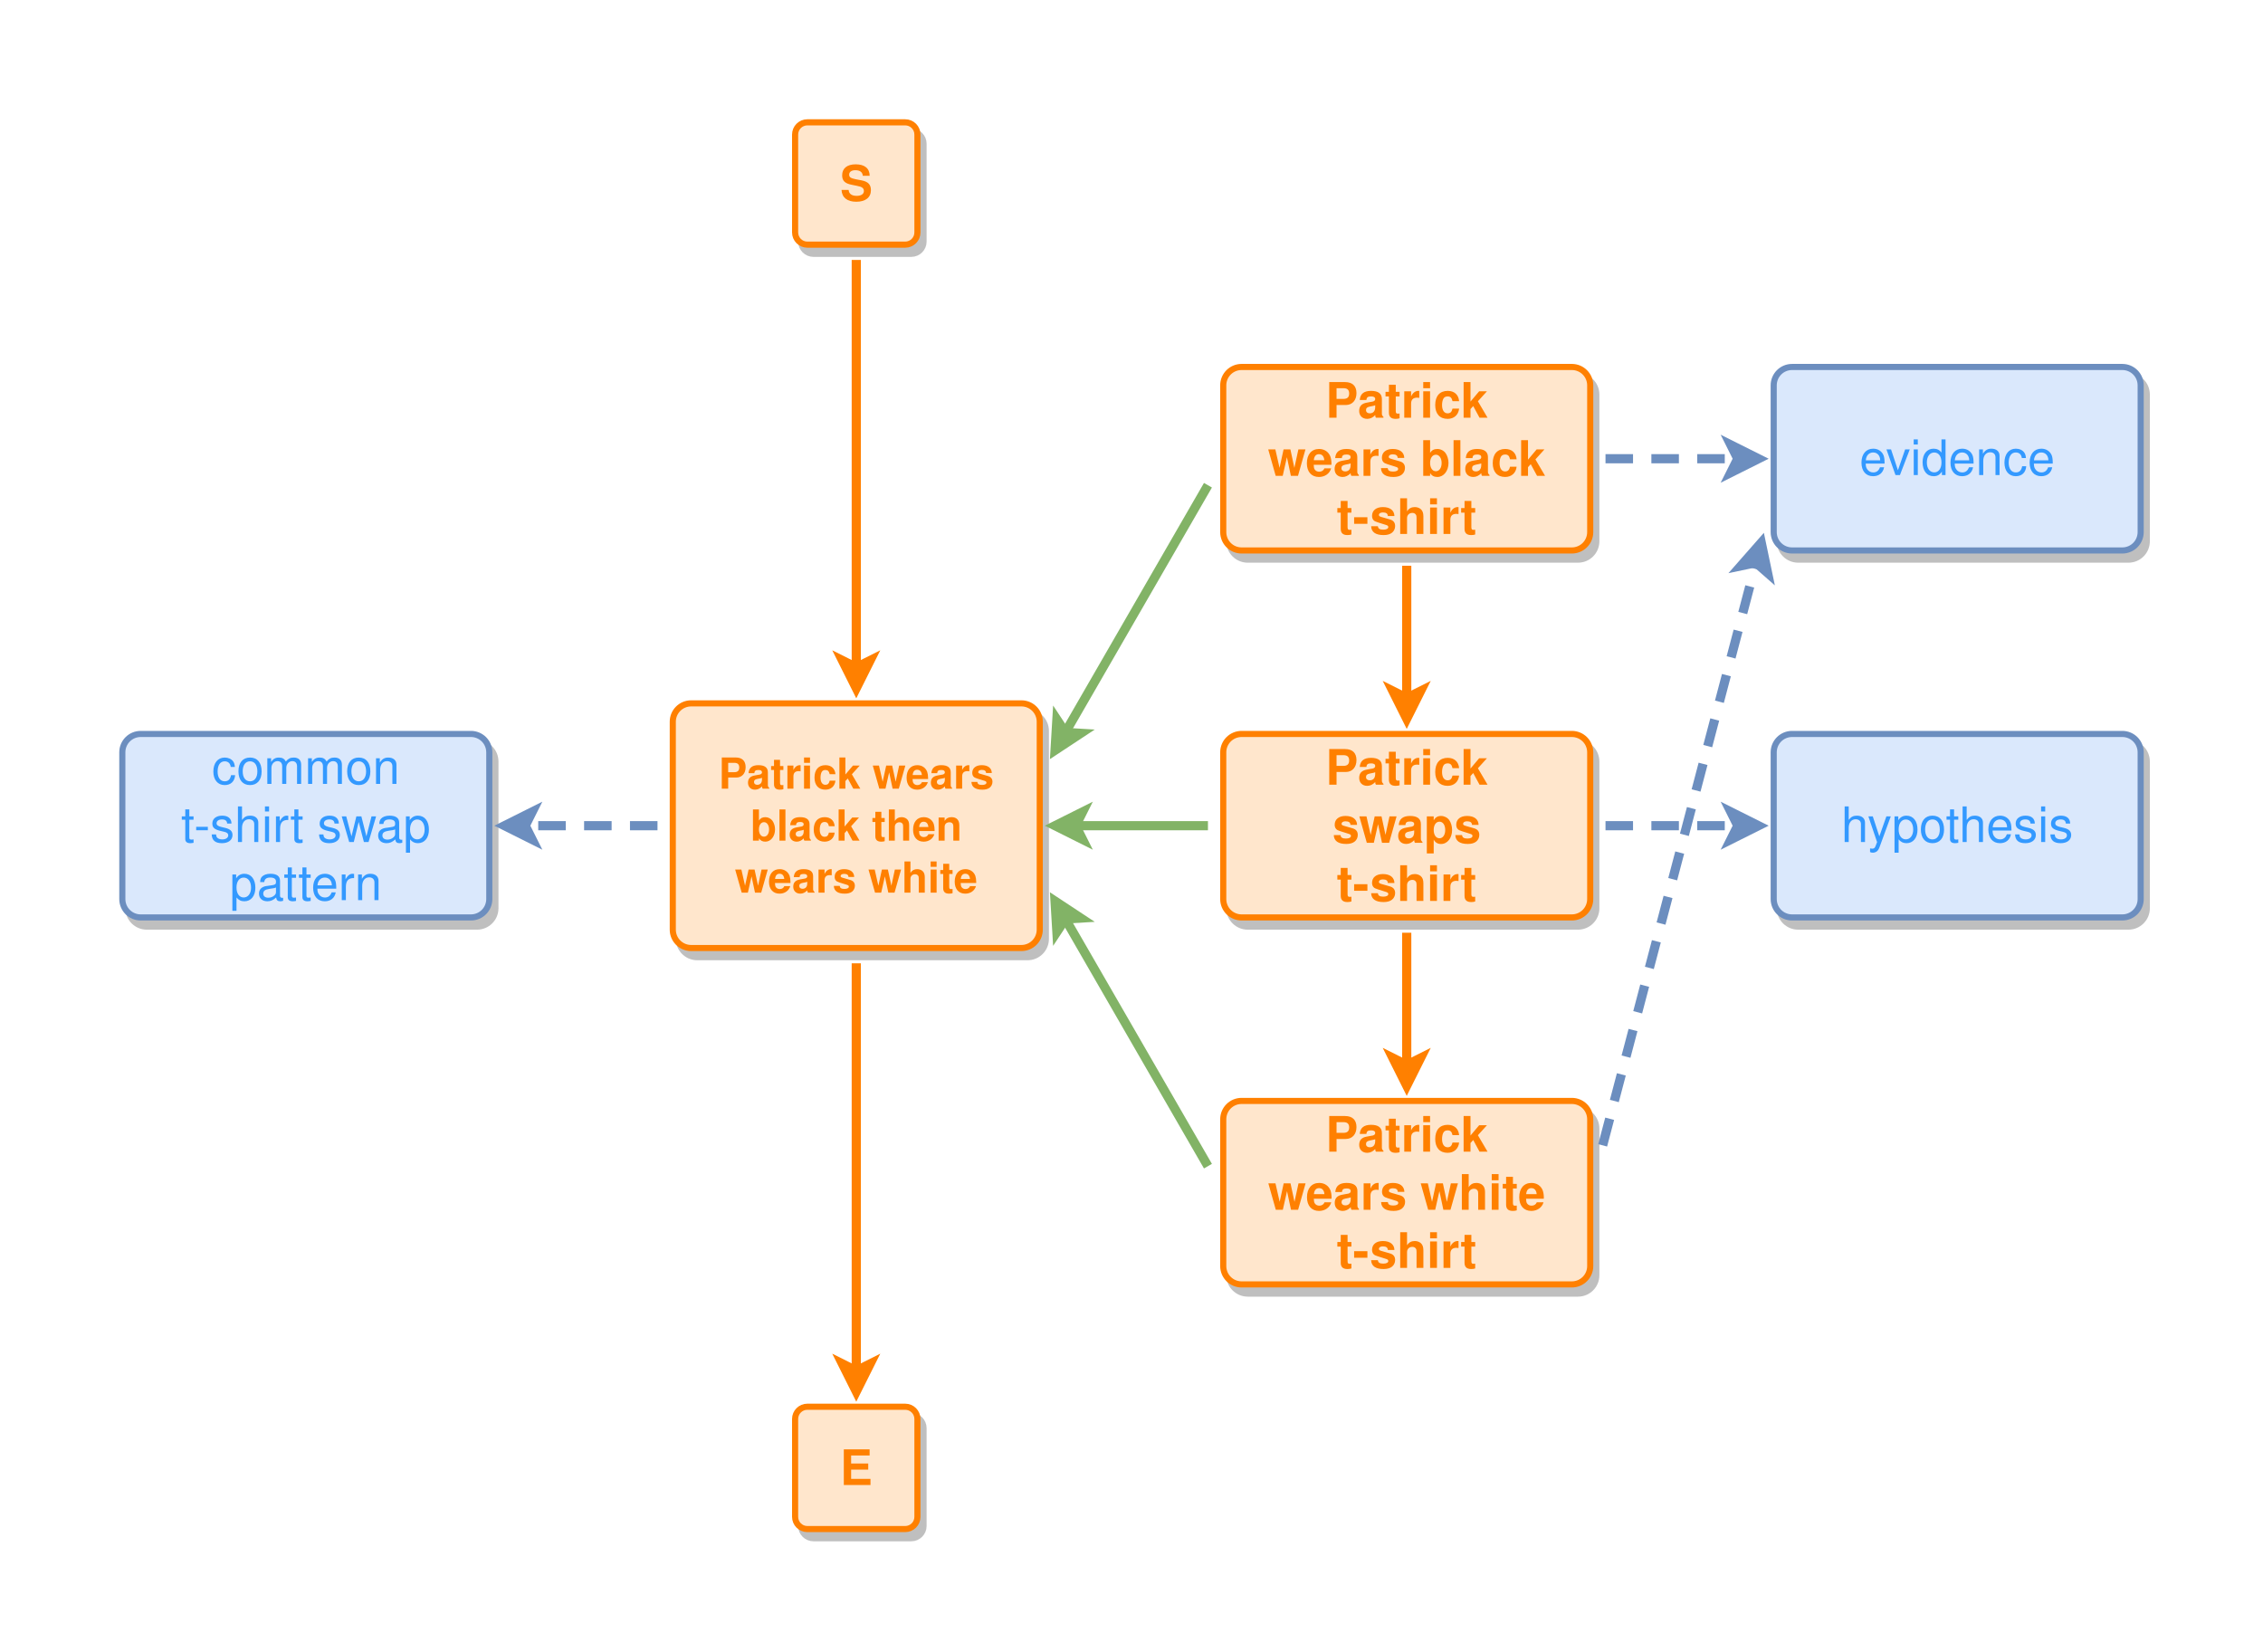
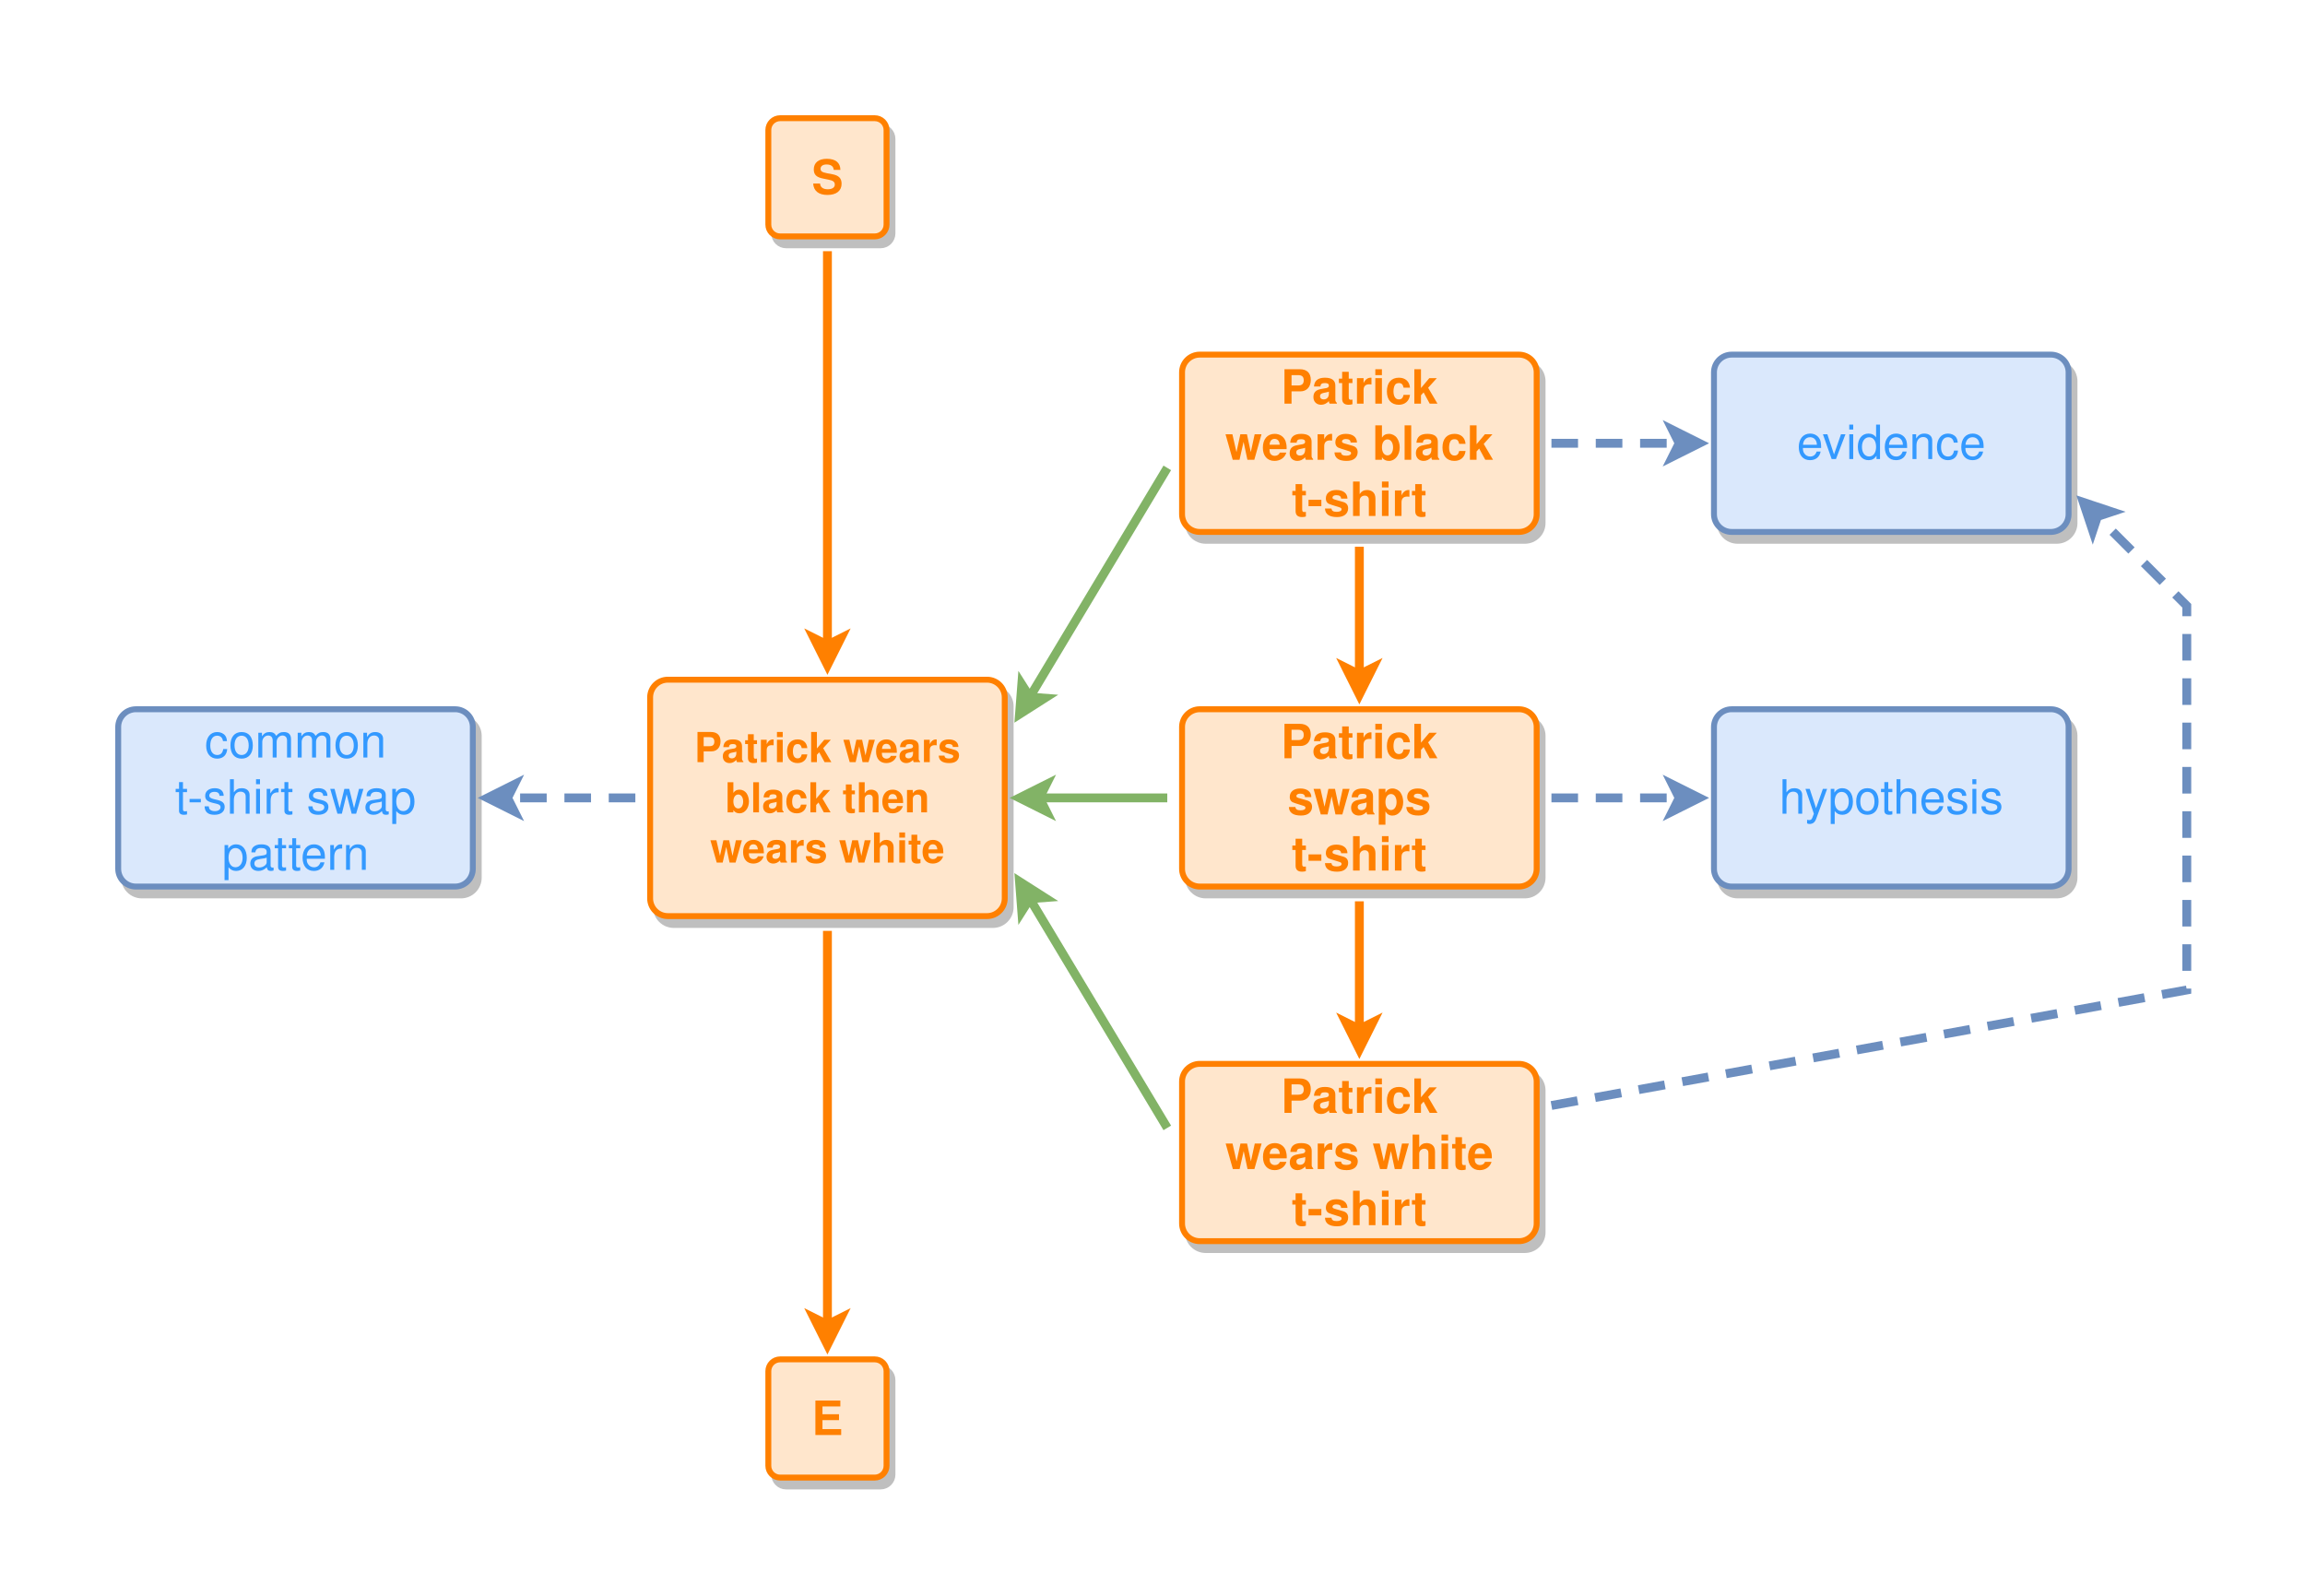
- <svg xmlns="http://www.w3.org/2000/svg" width="740" height="540" viewBox="0 0 740 540">
+ <svg xmlns="http://www.w3.org/2000/svg" width="780" height="540" viewBox="0 0 780 540">
  <defs>
  </defs>
  <g id="container-shells">
  </g>
  <g id="node-shadows">
    <rect x="220" y="230" width="120" height="80" rx="6" ry="6" fill="#000000" stroke="#000000" stroke-width="2" opacity="0.25" transform="translate(2,3)" />
    <rect x="40" y="240" width="120" height="60" rx="6" ry="6" fill="#000000" stroke="#000000" stroke-width="2" opacity="0.25" transform="translate(2,3)" />
    <rect x="400" y="120" width="120" height="60" rx="6" ry="6" fill="#000000" stroke="#000000" stroke-width="2" opacity="0.25" transform="translate(2,3)" />
    <rect x="400" y="240" width="120" height="60" rx="6" ry="6" fill="#000000" stroke="#000000" stroke-width="2" opacity="0.25" transform="translate(2,3)" />
    <rect x="400" y="360" width="120" height="60" rx="6" ry="6" fill="#000000" stroke="#000000" stroke-width="2" opacity="0.25" transform="translate(2,3)" />
    <rect x="580" y="120" width="120" height="60" rx="6" ry="6" fill="#000000" stroke="#000000" stroke-width="2" opacity="0.25" transform="translate(2,3)" />
    <rect x="580" y="240" width="120" height="60" rx="6" ry="6" fill="#000000" stroke="#000000" stroke-width="2" opacity="0.25" transform="translate(2,3)" />
    <rect x="260" y="40" width="40" height="40" rx="4" ry="4" fill="#000000" stroke="#000000" stroke-width="2" opacity="0.25" transform="translate(2,3)" />
    <rect x="260" y="460" width="40" height="40" rx="4" ry="4" fill="#000000" stroke="#000000" stroke-width="2" opacity="0.25" transform="translate(2,3)" />
  </g>
  <g id="edges">
    <g class="edge" data-edge-idx="0" data-edge-base="expresses" data-edge-from="1" data-edge-to="2">
      <line x1="215.00" y1="270.00" x2="171.75" y2="270.00" stroke="#6c8ebf" stroke-width="3" stroke-dasharray="9 6" />
      <path d="M 165.00 270.00 L 174.00 265.50 L 171.75 270.00 L 174.00 274.50 Z" fill="#6c8ebf" stroke="#6c8ebf" stroke-width="3" stroke-miterlimit="10" />
    </g>
-     <g class="edge" data-edge-idx="1" data-edge-base="leadsto" data-edge-from="1" data-edge-to="9">
-       <line x1="280.00" y1="315.00" x2="280.00" y2="448.25" stroke="#ff8000" stroke-width="3" />
-       <path d="M 280.00 455.00 L 275.50 446.00 L 280.00 448.25 L 284.50 446.00 Z" fill="#ff8000" stroke="#ff8000" stroke-width="3" stroke-miterlimit="10" />
-     </g>
-     <g class="edge" data-edge-idx="2" data-edge-base="partof" data-edge-from="3" data-edge-to="1">
-       <line x1="395.00" y1="158.67" x2="348.37" y2="239.49" stroke="#82b366" stroke-width="3" />
-       <path d="M 345.00 245.33 L 345.60 235.29 L 348.37 239.49 L 353.40 239.79 Z" fill="#82b366" stroke="#82b366" stroke-width="3" stroke-miterlimit="10" />
-     </g>
-     <g class="edge" data-edge-idx="3" data-edge-base="leadsto" data-edge-from="3" data-edge-to="4">
+     <g class="edge" data-edge-idx="1" data-edge-base="leadsto" data-edge-from="3" data-edge-to="4">
      <line x1="460.00" y1="185.00" x2="460.00" y2="228.25" stroke="#ff8000" stroke-width="3" />
      <path d="M 460.00 235.00 L 455.50 226.00 L 460.00 228.25 L 464.50 226.00 Z" fill="#ff8000" stroke="#ff8000" stroke-width="3" stroke-miterlimit="10" />
    </g>
-     <g class="edge" data-edge-idx="4" data-edge-base="expresses" data-edge-from="3" data-edge-to="6">
+     <g class="edge" data-edge-idx="2" data-edge-base="leadsto" data-edge-from="4" data-edge-to="5">
+       <line x1="460.00" y1="305.00" x2="460.00" y2="348.25" stroke="#ff8000" stroke-width="3" />
+       <path d="M 460.00 355.00 L 455.50 346.00 L 460.00 348.25 L 464.50 346.00 Z" fill="#ff8000" stroke="#ff8000" stroke-width="3" stroke-miterlimit="10" />
+     </g>
+     <g class="edge" data-edge-idx="3" data-edge-base="partof" data-edge-from="3" data-edge-to="1">
+       <line x1="395.00" y1="158.33" x2="348.47" y2="235.88" stroke="#82b366" stroke-width="3" />
+       <path d="M 345.00 241.67 L 345.77 231.63 L 348.47 235.88 L 353.49 236.26 Z" fill="#82b366" stroke="#82b366" stroke-width="3" stroke-miterlimit="10" />
+     </g>
+     <g class="edge" data-edge-idx="4" data-edge-base="partof" data-edge-from="4" data-edge-to="1">
+       <line x1="395.00" y1="270.00" x2="351.75" y2="270.00" stroke="#82b366" stroke-width="3" />
+       <path d="M 345.00 270.00 L 354.00 265.50 L 351.75 270.00 L 354.00 274.50 Z" fill="#82b366" stroke="#82b366" stroke-width="3" stroke-miterlimit="10" />
+     </g>
+     <g class="edge" data-edge-idx="5" data-edge-base="partof" data-edge-from="5" data-edge-to="1">
+       <line x1="395.00" y1="381.67" x2="348.47" y2="304.12" stroke="#82b366" stroke-width="3" />
+       <path d="M 345.00 298.33 L 353.49 303.74 L 348.47 304.12 L 345.77 308.37 Z" fill="#82b366" stroke="#82b366" stroke-width="3" stroke-miterlimit="10" />
+     </g>
+     <g class="edge" data-edge-idx="6" data-edge-base="expresses" data-edge-from="3" data-edge-to="6">
      <line x1="525.00" y1="150.00" x2="568.25" y2="150.00" stroke="#6c8ebf" stroke-width="3" stroke-dasharray="9 6" />
      <path d="M 575.00 150.00 L 566.00 154.50 L 568.25 150.00 L 566.00 145.50 Z" fill="#6c8ebf" stroke="#6c8ebf" stroke-width="3" stroke-miterlimit="10" />
    </g>
-     <g class="edge" data-edge-idx="5" data-edge-base="partof" data-edge-from="4" data-edge-to="1">
-       <line x1="395.00" y1="270.00" x2="351.75" y2="270.00" stroke="#82b366" stroke-width="3" />
-       <path d="M 345.00 270.00 L 354.00 265.50 L 351.75 270.00 L 354.00 274.50 Z" fill="#82b366" stroke="#82b366" stroke-width="3" stroke-miterlimit="10" />
+     <g class="edge" data-edge-idx="7" data-edge-base="expresses" data-edge-from="5" data-edge-to="6">
+       <polyline points="525.00,374.09 740,335 740,205 709.77,174.77" fill="none" stroke="#6c8ebf" stroke-width="3" stroke-dasharray="9 6" />
+       <path d="M 705.00 170.00 L 714.55 173.18 L 709.77 174.77 L 708.18 179.55 Z" fill="#6c8ebf" stroke="#6c8ebf" stroke-width="3" stroke-miterlimit="10" />
    </g>
-     <g class="edge" data-edge-idx="6" data-edge-base="leadsto" data-edge-from="4" data-edge-to="5">
-       <line x1="460.00" y1="305.00" x2="460.00" y2="348.25" stroke="#ff8000" stroke-width="3" />
-       <path d="M 460.00 355.00 L 455.50 346.00 L 460.00 348.25 L 464.50 346.00 Z" fill="#ff8000" stroke="#ff8000" stroke-width="3" stroke-miterlimit="10" />
-     </g>
-     <g class="edge" data-edge-idx="7" data-edge-base="expresses" data-edge-from="4" data-edge-to="7">
+     <g class="edge" data-edge-idx="8" data-edge-base="expresses" data-edge-from="4" data-edge-to="7">
      <line x1="525.00" y1="270.00" x2="568.25" y2="270.00" stroke="#6c8ebf" stroke-width="3" stroke-dasharray="9 6" />
      <path d="M 575.00 270.00 L 566.00 274.50 L 568.25 270.00 L 566.00 265.50 Z" fill="#6c8ebf" stroke="#6c8ebf" stroke-width="3" stroke-miterlimit="10" />
    </g>
-     <g class="edge" data-edge-idx="8" data-edge-base="partof" data-edge-from="5" data-edge-to="1">
-       <line x1="395.00" y1="381.33" x2="348.37" y2="300.51" stroke="#82b366" stroke-width="3" />
-       <path d="M 345.00 294.67 L 353.40 300.21 L 348.37 300.51 L 345.60 304.71 Z" fill="#82b366" stroke="#82b366" stroke-width="3" stroke-miterlimit="10" />
-     </g>
-     <g class="edge" data-edge-idx="9" data-edge-base="expresses" data-edge-from="5" data-edge-to="6">
-       <line x1="524.07" y1="374.53" x2="574.21" y2="184.00" stroke="#6c8ebf" stroke-width="3" stroke-dasharray="9 6" />
-       <path d="M 575.93 177.47 L 577.99 187.32 L 574.21 184.00 L 569.29 185.03 Z" fill="#6c8ebf" stroke="#6c8ebf" stroke-width="3" stroke-miterlimit="10" />
-     </g>
-     <g class="edge" data-edge-idx="10" data-edge-base="leadsto" data-edge-from="8" data-edge-to="1">
+     <g class="edge" data-edge-idx="9" data-edge-base="leadsto" data-edge-from="8" data-edge-to="1">
      <line x1="280.00" y1="85.00" x2="280.00" y2="218.25" stroke="#ff8000" stroke-width="3" />
      <path d="M 280.00 225.00 L 275.50 216.00 L 280.00 218.25 L 284.50 216.00 Z" fill="#ff8000" stroke="#ff8000" stroke-width="3" stroke-miterlimit="10" />
+     </g>
+     <g class="edge" data-edge-idx="10" data-edge-base="leadsto" data-edge-from="1" data-edge-to="9">
+       <line x1="280.00" y1="315.00" x2="280.00" y2="448.25" stroke="#ff8000" stroke-width="3" />
+       <path d="M 280.00 455.00 L 275.50 446.00 L 280.00 448.25 L 284.50 446.00 Z" fill="#ff8000" stroke="#ff8000" stroke-width="3" stroke-miterlimit="10" />
    </g>
  </g>
  <g id="nodes">
    <rect x="220" y="230" width="120" height="80" rx="6" ry="6" fill="#ffe6cc" stroke="#ff8000" stroke-width="2" />
    <text x="280" y="253" text-anchor="middle" dominant-baseline="middle" font-family="Helvetica,Inter,Segoe UI,Arial" font-size="14" font-weight="bold" fill="#ff8000">Patrick wears</text>
    <text x="280" y="270" text-anchor="middle" dominant-baseline="middle" font-family="Helvetica,Inter,Segoe UI,Arial" font-size="14" font-weight="bold" fill="#ff8000">black then</text>
    <text x="280" y="287" text-anchor="middle" dominant-baseline="middle" font-family="Helvetica,Inter,Segoe UI,Arial" font-size="14" font-weight="bold" fill="#ff8000">wears white</text>
    <rect x="40" y="240" width="120" height="60" rx="6" ry="6" fill="#dae8fc" stroke="#6c8ebf" stroke-width="2" />
    <text x="100" y="251" text-anchor="middle" dominant-baseline="middle" font-family="Helvetica,Inter,Segoe UI,Arial" font-size="16" font-weight="normal" fill="#3399ff">common</text>
    <text x="100" y="270" text-anchor="middle" dominant-baseline="middle" font-family="Helvetica,Inter,Segoe UI,Arial" font-size="16" font-weight="normal" fill="#3399ff">t-shirt swap</text>
    <text x="100" y="289" text-anchor="middle" dominant-baseline="middle" font-family="Helvetica,Inter,Segoe UI,Arial" font-size="16" font-weight="normal" fill="#3399ff">pattern</text>
    <rect x="400" y="120" width="120" height="60" rx="6" ry="6" fill="#ffe6cc" stroke="#ff8000" stroke-width="2" />
    <text x="460" y="131" text-anchor="middle" dominant-baseline="middle" font-family="Helvetica,Inter,Segoe UI,Arial" font-size="16" font-weight="bold" fill="#ff8000">Patrick</text>
    <text x="460" y="150" text-anchor="middle" dominant-baseline="middle" font-family="Helvetica,Inter,Segoe UI,Arial" font-size="16" font-weight="bold" fill="#ff8000">wears black</text>
    <text x="460" y="169" text-anchor="middle" dominant-baseline="middle" font-family="Helvetica,Inter,Segoe UI,Arial" font-size="16" font-weight="bold" fill="#ff8000">t-shirt</text>
    <rect x="400" y="240" width="120" height="60" rx="6" ry="6" fill="#ffe6cc" stroke="#ff8000" stroke-width="2" />
    <text x="460" y="251" text-anchor="middle" dominant-baseline="middle" font-family="Helvetica,Inter,Segoe UI,Arial" font-size="16" font-weight="bold" fill="#ff8000">Patrick</text>
    <text x="460" y="270" text-anchor="middle" dominant-baseline="middle" font-family="Helvetica,Inter,Segoe UI,Arial" font-size="16" font-weight="bold" fill="#ff8000">swaps</text>
    <text x="460" y="289" text-anchor="middle" dominant-baseline="middle" font-family="Helvetica,Inter,Segoe UI,Arial" font-size="16" font-weight="bold" fill="#ff8000">t-shirt</text>
    <rect x="400" y="360" width="120" height="60" rx="6" ry="6" fill="#ffe6cc" stroke="#ff8000" stroke-width="2" />
    <text x="460" y="371" text-anchor="middle" dominant-baseline="middle" font-family="Helvetica,Inter,Segoe UI,Arial" font-size="16" font-weight="bold" fill="#ff8000">Patrick</text>
    <text x="460" y="390" text-anchor="middle" dominant-baseline="middle" font-family="Helvetica,Inter,Segoe UI,Arial" font-size="16" font-weight="bold" fill="#ff8000">wears white</text>
    <text x="460" y="409" text-anchor="middle" dominant-baseline="middle" font-family="Helvetica,Inter,Segoe UI,Arial" font-size="16" font-weight="bold" fill="#ff8000">t-shirt</text>
    <rect x="580" y="120" width="120" height="60" rx="6" ry="6" fill="#dae8fc" stroke="#6c8ebf" stroke-width="2" />
    <text x="640" y="150" text-anchor="middle" dominant-baseline="middle" font-family="Helvetica,Inter,Segoe UI,Arial" font-size="16" font-weight="normal" fill="#3399ff">evidence</text>
    <rect x="580" y="240" width="120" height="60" rx="6" ry="6" fill="#dae8fc" stroke="#6c8ebf" stroke-width="2" />
    <text x="640" y="270" text-anchor="middle" dominant-baseline="middle" font-family="Helvetica,Inter,Segoe UI,Arial" font-size="16" font-weight="normal" fill="#3399ff">hypothesis</text>
    <rect x="260" y="40" width="40" height="40" rx="4" ry="4" fill="#ffe6cc" stroke="#ff8000" stroke-width="2" />
    <text x="280" y="60" text-anchor="middle" dominant-baseline="middle" font-family="Helvetica,Inter,Segoe UI,Arial" font-size="16" font-weight="bold" fill="#ff8000">S</text>
    <rect x="260" y="460" width="40" height="40" rx="4" ry="4" fill="#ffe6cc" stroke="#ff8000" stroke-width="2" />
    <text x="280" y="480" text-anchor="middle" dominant-baseline="middle" font-family="Helvetica,Inter,Segoe UI,Arial" font-size="16" font-weight="bold" fill="#ff8000">E</text>
  </g>
</svg>
